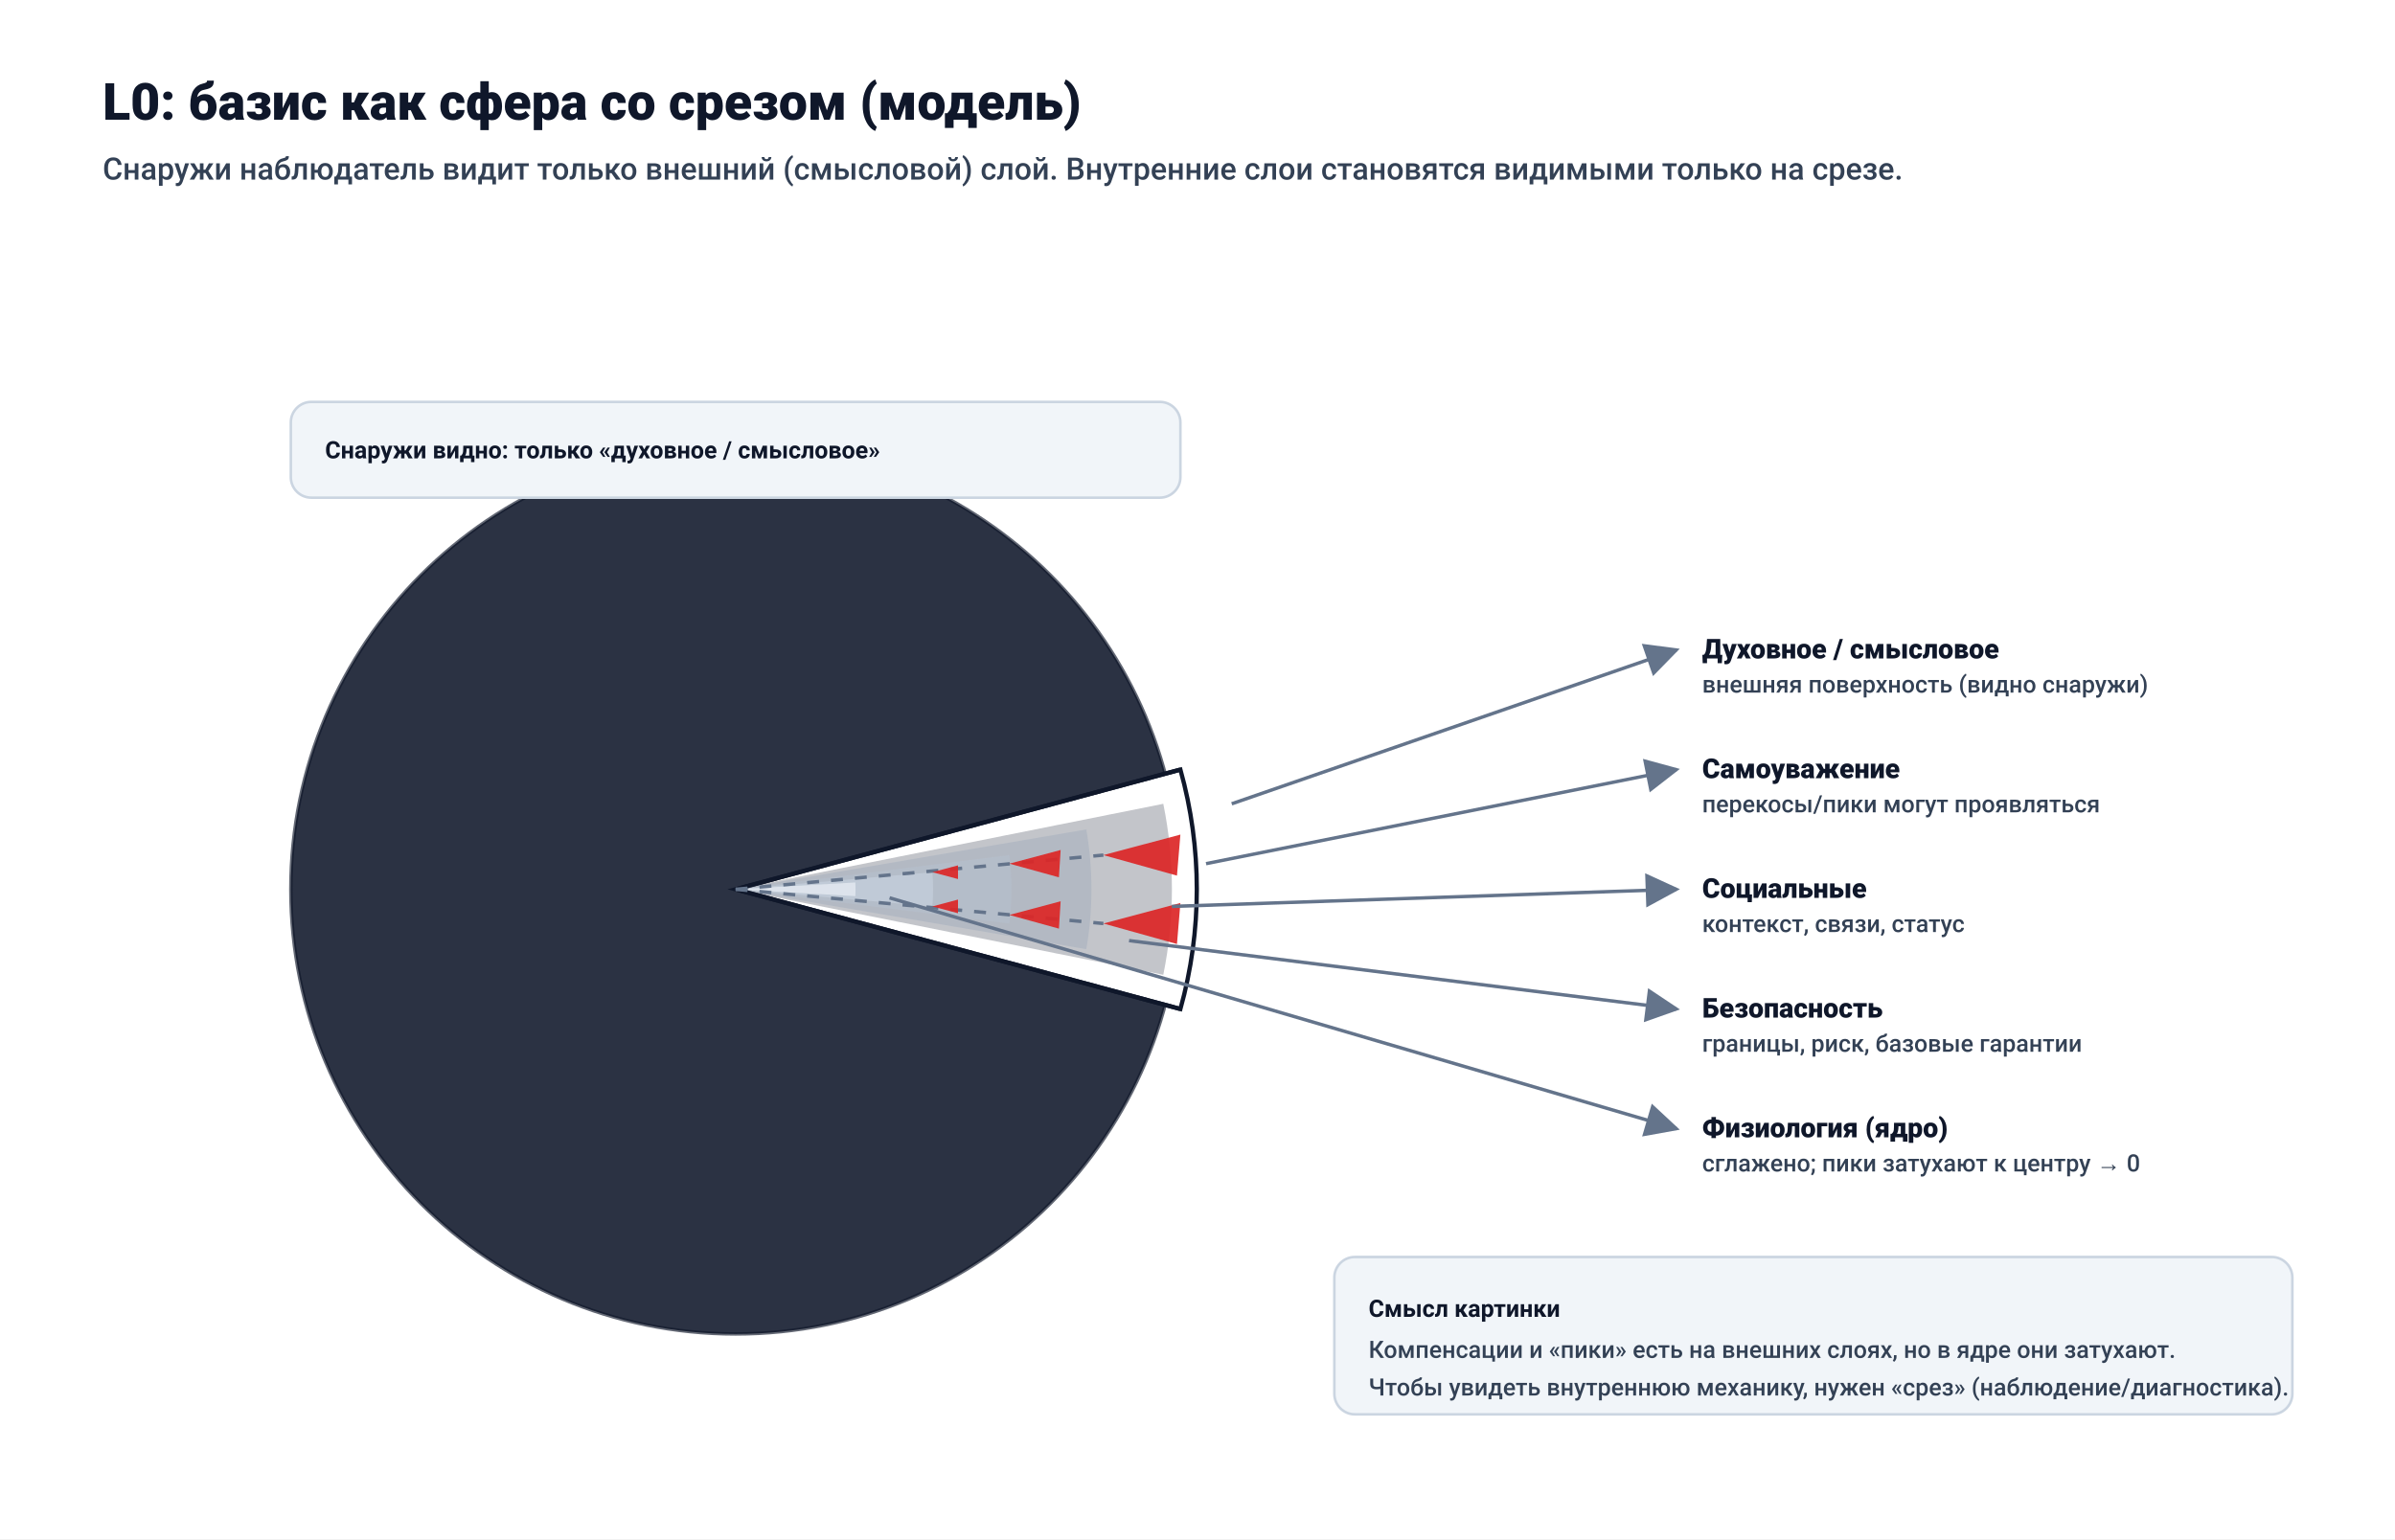
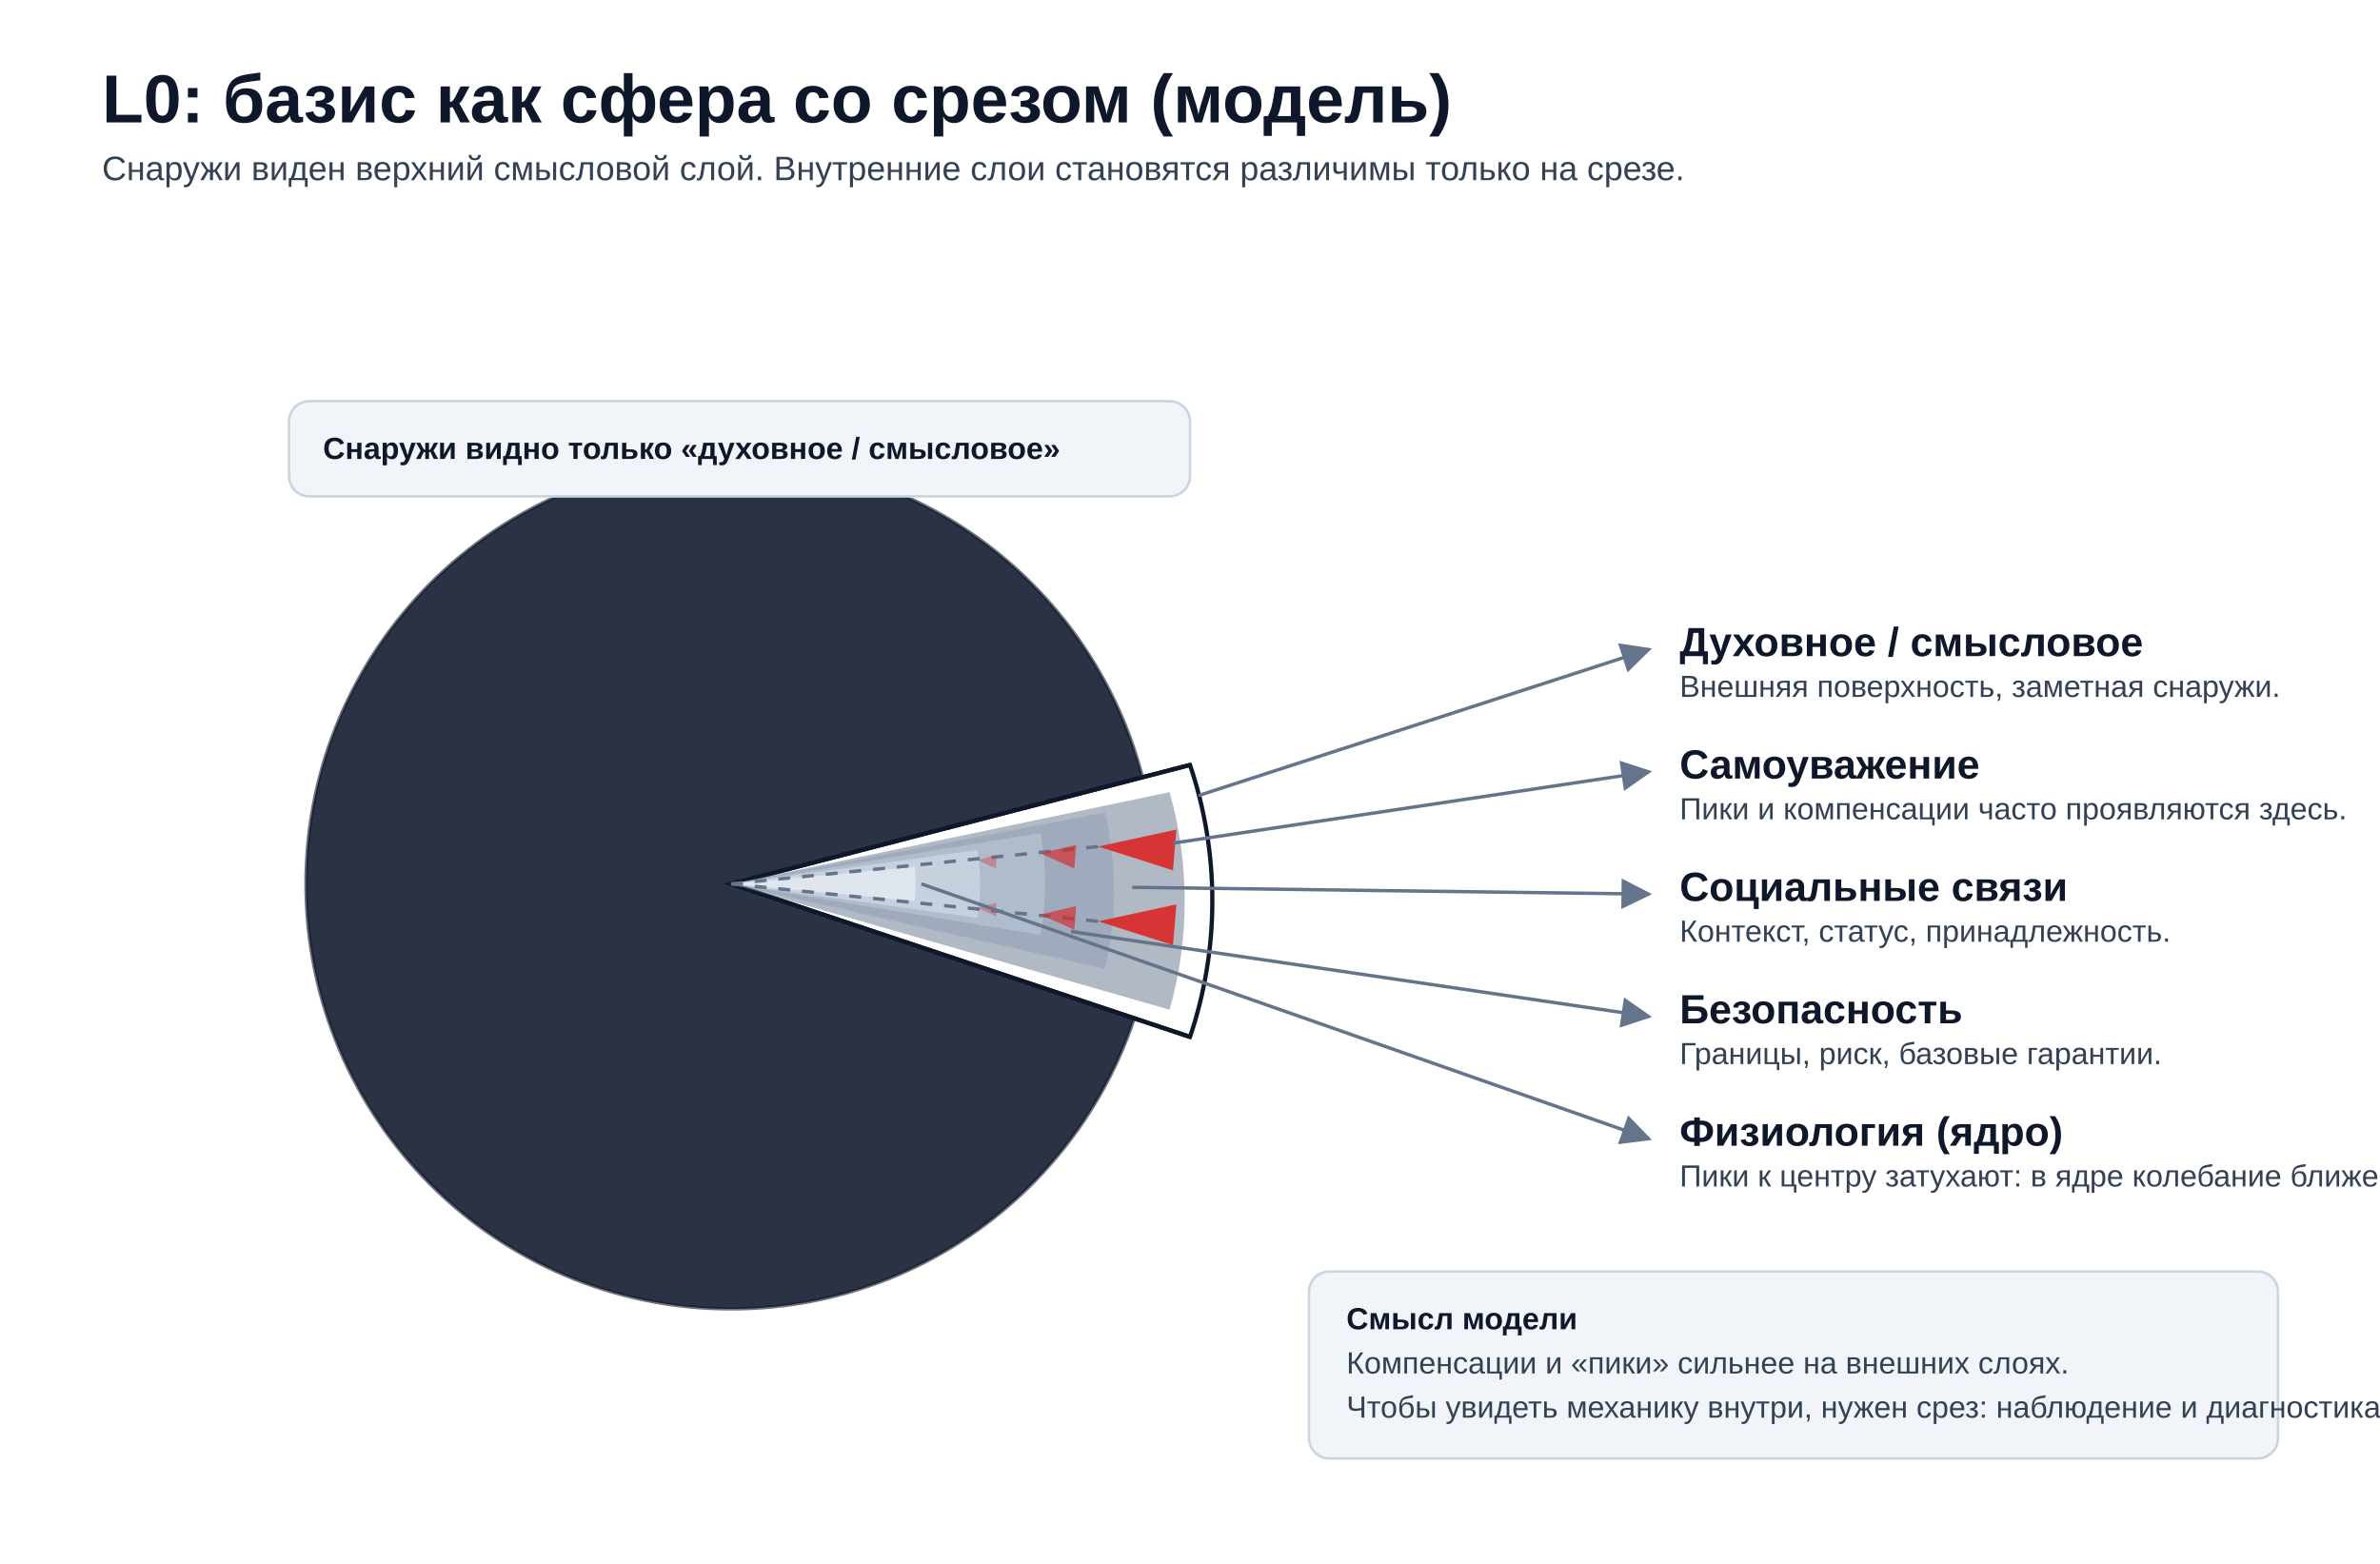
- <svg xmlns="http://www.w3.org/2000/svg" width="1400" height="900" viewBox="0 0 1400 900">
+ <svg xmlns="http://www.w3.org/2000/svg" width="1400" height="920" viewBox="0 0 1400 920">
  <defs>
    <style>
      .bg { fill: #ffffff; }
-       .title { font: 800 30px ui-sans-serif, system-ui, -apple-system, Segoe UI, Roboto, Arial; fill: #0f172a; }
-       .sub { font: 500 18px ui-sans-serif, system-ui, -apple-system, Segoe UI, Roboto, Arial; fill: #334155; }
-       .h { font: 800 16px ui-sans-serif, system-ui, -apple-system, Segoe UI, Roboto, Arial; fill: #0f172a; }
-       .t { font: 500 14px ui-sans-serif, system-ui, -apple-system, Segoe UI, Roboto, Arial; fill: #334155; }
+       .title { font-family: Arial, sans-serif; font-size: 40px; font-weight: 700; fill: #0f172a; }
+       .sub { font-family: Arial, sans-serif; font-size: 20px; font-weight: 400; fill: #334155; }
+       .h { font-family: Arial, sans-serif; font-size: 24px; font-weight: 700; fill: #0f172a; }
+       .t { font-family: Arial, sans-serif; font-size: 18px; font-weight: 400; fill: #334155; }
      .stroke { stroke: #0f172a; stroke-width: 2; fill: none; }
-       .cut { stroke: #0f172a; stroke-width: 2.5; fill: none; }
+       .cutline { stroke: #0f172a; stroke-width: 2.5; fill: none; }
      .dash { stroke: #64748b; stroke-width: 2; fill: none; stroke-dasharray: 7 7; }
-       .layer0 { fill: #e2e8f0; }
-       .layer1 { fill: #cbd5e1; }
-       .layer2 { fill: #b6c2d1; }
-       .layer3 { fill: #94a3b8; }
-       .layer4 { fill: #0f172a; }
      .outer { fill: #0f172a; opacity: 0.88; }
+       .layer0 { fill: #e2e8f0; opacity: 0.92; }
+       .layer1 { fill: #cbd5e1; opacity: 0.82; }
+       .layer2 { fill: #b6c2d1; opacity: 0.72; }
+       .layer3 { fill: #94a3b8; opacity: 0.62; }
+       .layer4 { fill: #64748b; opacity: 0.50; }
+       .spike { fill: #dc2626; opacity: 0.9; }
      .call { stroke: #64748b; stroke-width: 2; fill: none; marker-end: url(#m); }
      .pill { fill: #f1f5f9; stroke: #cbd5e1; stroke-width: 1.5; rx: 12; }
-       .pilltext { font: 700 14px ui-sans-serif, system-ui, -apple-system, Segoe UI, Roboto, Arial; fill: #0f172a; }
-       .spike { fill: #dc2626; opacity: 0.92; }
+       .pilltext { font-family: Arial, sans-serif; font-size: 18px; font-weight: 700; fill: #0f172a; }
    </style>
-     <marker id="m" viewBox="0 0 10 10" refX="9" refY="5" markerWidth="10" markerHeight="10" orient="auto-start-reverse">
+     <marker id="m" viewBox="0 0 10 10" refX="9" refY="5" markerWidth="9" markerHeight="9" orient="auto-start-reverse">
      <path d="M 0 0 L 10 5 L 0 10 z" fill="#64748b" />
    </marker>
  </defs>
-   <rect class="bg" x="0" y="0" width="1400" height="900" />
-   <text class="title" x="60" y="70">L0: базис как сфера со срезом (модель)</text>
-   <text class="sub" x="60" y="105">Снаружи наблюдатель видит только внешний (смысловой) слой. Внутренние слои становятся видимыми только на срезе.</text>
-   <circle cx="430" cy="520" r="260" class="outer" />
-   <circle cx="430" cy="520" r="260" class="stroke" style="opacity:0.65" />
-   <path d="M 430 520 L 690 450 A 260 260 0 0 1 690 590 Z" fill="#ffffff" />
-   <path d="M 430 520 L 690 450 A 260 260 0 0 1 690 590 Z" class="cut" />
-   <path d="M 430 520 L 680 470 A 250 250 0 0 1 680 570 Z" class="layer4" opacity="0.25" />
-   <path d="M 430 520 L 635 485 A 205 205 0 0 1 635 555 Z" class="layer3" opacity="0.35" />
-   <path d="M 430 520 L 590 500 A 160 160 0 0 1 590 540 Z" class="layer2" opacity="0.45" />
-   <path d="M 430 520 L 545 510 A 115 115 0 0 1 545 530 Z" class="layer1" opacity="0.55" />
-   <path d="M 430 520 L 500 516 A 70 70 0 0 1 500 524 Z" class="layer0" opacity="0.85" />
-   <path d="M 430 520 L 690 450" class="cut" />
-   <path d="M 430 520 L 690 590" class="cut" />
-   <path d="M 430 520 L 645 500" class="dash" />
-   <path d="M 430 520 L 645 540" class="dash" />
-   <polygon class="spike" points="645,500 690,488 688,512" />
-   <polygon class="spike" points="590,505 620,497 619,513" opacity="0.65" />
-   <polygon class="spike" points="545,510 560,506 560,514" opacity="0.35" />
-   <polygon class="spike" points="645,540 690,528 688,552" />
-   <polygon class="spike" points="590,535 620,527 619,543" opacity="0.65" />
-   <polygon class="spike" points="545,530 560,526 560,534" opacity="0.35" />
-   <rect class="pill" x="170" y="235" width="520" height="56" />
-   <text class="pilltext" x="190" y="268">Снаружи видно: только «духовное / смысловое»</text>
-   <path class="call" d="M 720 470 L 980 380" />
-   <text class="h" x="995" y="385">Духовное / смысловое</text>
-   <text class="t" x="995" y="405">внешняя поверхность (видно снаружи)</text>
-   <path class="call" d="M 705 505 L 980 450" />
-   <text class="h" x="995" y="455">Самоуважение</text>
-   <text class="t" x="995" y="475">перекосы/пики могут проявляться</text>
-   <path class="call" d="M 685 530 L 980 520" />
-   <text class="h" x="995" y="525">Социальные</text>
-   <text class="t" x="995" y="545">контекст, связи, статус</text>
-   <path class="call" d="M 660 550 L 980 590" />
-   <text class="h" x="995" y="595">Безопасность</text>
-   <text class="t" x="995" y="615">границы, риск, базовые гарантии</text>
-   <path class="call" d="M 520 525 L 980 660" />
-   <text class="h" x="995" y="665">Физиология (ядро)</text>
-   <text class="t" x="995" y="685">сглажено; пики затухают к центру → 0</text>
-   <rect class="pill" x="780" y="735" width="560" height="92" />
-   <text class="pilltext" x="800" y="770">Смысл картинки</text>
-   <text class="t" x="800" y="794">Компенсации и «пики» есть на внешних слоях, но в ядре они затухают.</text>
-   <text class="t" x="800" y="816">Чтобы увидеть внутреннюю механику, нужен «срез» (наблюдение/диагностика).</text>
+   <rect class="bg" x="0" y="0" width="1400" height="920" />
+   <text class="title" x="60" y="72">L0: базис как сфера со срезом (модель)</text>
+   <text class="sub" x="60" y="106">Снаружи виден верхний смысловой слой. Внутренние слои становятся различимы только на срезе.</text>
+   <circle cx="430" cy="520" r="250" class="outer" />
+   <circle cx="430" cy="520" r="250" class="stroke" style="opacity:0.6" />
+   <path d="M 430 520 L 700 450 A 250 250 0 0 1 700 610 Z" fill="#ffffff" />
+   <path d="M 430 520 L 700 450 A 250 250 0 0 1 700 610 Z" class="cutline" />
+   <path d="M 430 520 L 700 450" class="cutline" />
+   <path d="M 430 520 L 700 610" class="cutline" />
+   <path d="M 430 520 L 688 466 A 235 235 0 0 1 688 594 Z" class="layer4" />
+   <path d="M 430 520 L 650 478 A 200 200 0 0 1 650 570 Z" class="layer3" />
+   <path d="M 430 520 L 612 490 A 165 165 0 0 1 612 550 Z" class="layer2" />
+   <path d="M 430 520 L 575 500 A 130 130 0 0 1 575 540 Z" class="layer1" />
+   <path d="M 430 520 L 538 510 A 95 95 0 0 1 538 530 Z" class="layer0" />
+   <path d="M 430 520 L 646 498" class="dash" />
+   <path d="M 430 520 L 646 542" class="dash" />
+   <polygon class="spike" points="646,498 692,488 690,512" />
+   <polygon class="spike" points="612,502 633,497 632,511" style="opacity:0.65" />
+   <polygon class="spike" points="575,506 586,503 586,511" style="opacity:0.35" />
+   <polygon class="spike" points="646,542 692,532 690,556" />
+   <polygon class="spike" points="612,538 633,533 632,547" style="opacity:0.65" />
+   <polygon class="spike" points="575,534 586,531 586,539" style="opacity:0.35" />
+   <rect class="pill" x="170" y="236" width="530" height="56" />
+   <text class="pilltext" x="190" y="270">Снаружи видно только «духовное / смысловое»</text>
+   <path class="call" d="M 705 468 L 970 382" />
+   <text class="h" x="988" y="386">Духовное / смысловое</text>
+   <text class="t" x="988" y="410">Внешняя поверхность, заметная снаружи.</text>
+   <path class="call" d="M 690 496 L 970 454" />
+   <text class="h" x="988" y="458">Самоуважение</text>
+   <text class="t" x="988" y="482">Пики и компенсации часто проявляются здесь.</text>
+   <path class="call" d="M 666 522 L 970 526" />
+   <text class="h" x="988" y="530">Социальные связи</text>
+   <text class="t" x="988" y="554">Контекст, статус, принадлежность.</text>
+   <path class="call" d="M 630 548 L 970 598" />
+   <text class="h" x="988" y="602">Безопасность</text>
+   <text class="t" x="988" y="626">Границы, риск, базовые гарантии.</text>
+   <path class="call" d="M 542 520 L 970 670" />
+   <text class="h" x="988" y="674">Физиология (ядро)</text>
+   <text class="t" x="988" y="698">Пики к центру затухают: в ядре колебание ближе к 0.</text>
+   <rect class="pill" x="770" y="748" width="570" height="110" />
+   <text class="pilltext" x="792" y="782">Смысл модели</text>
+   <text class="t" x="792" y="808">Компенсации и «пики» сильнее на внешних слоях.</text>
+   <text class="t" x="792" y="834">Чтобы увидеть механику внутри, нужен срез: наблюдение и диагностика.</text>
</svg>
